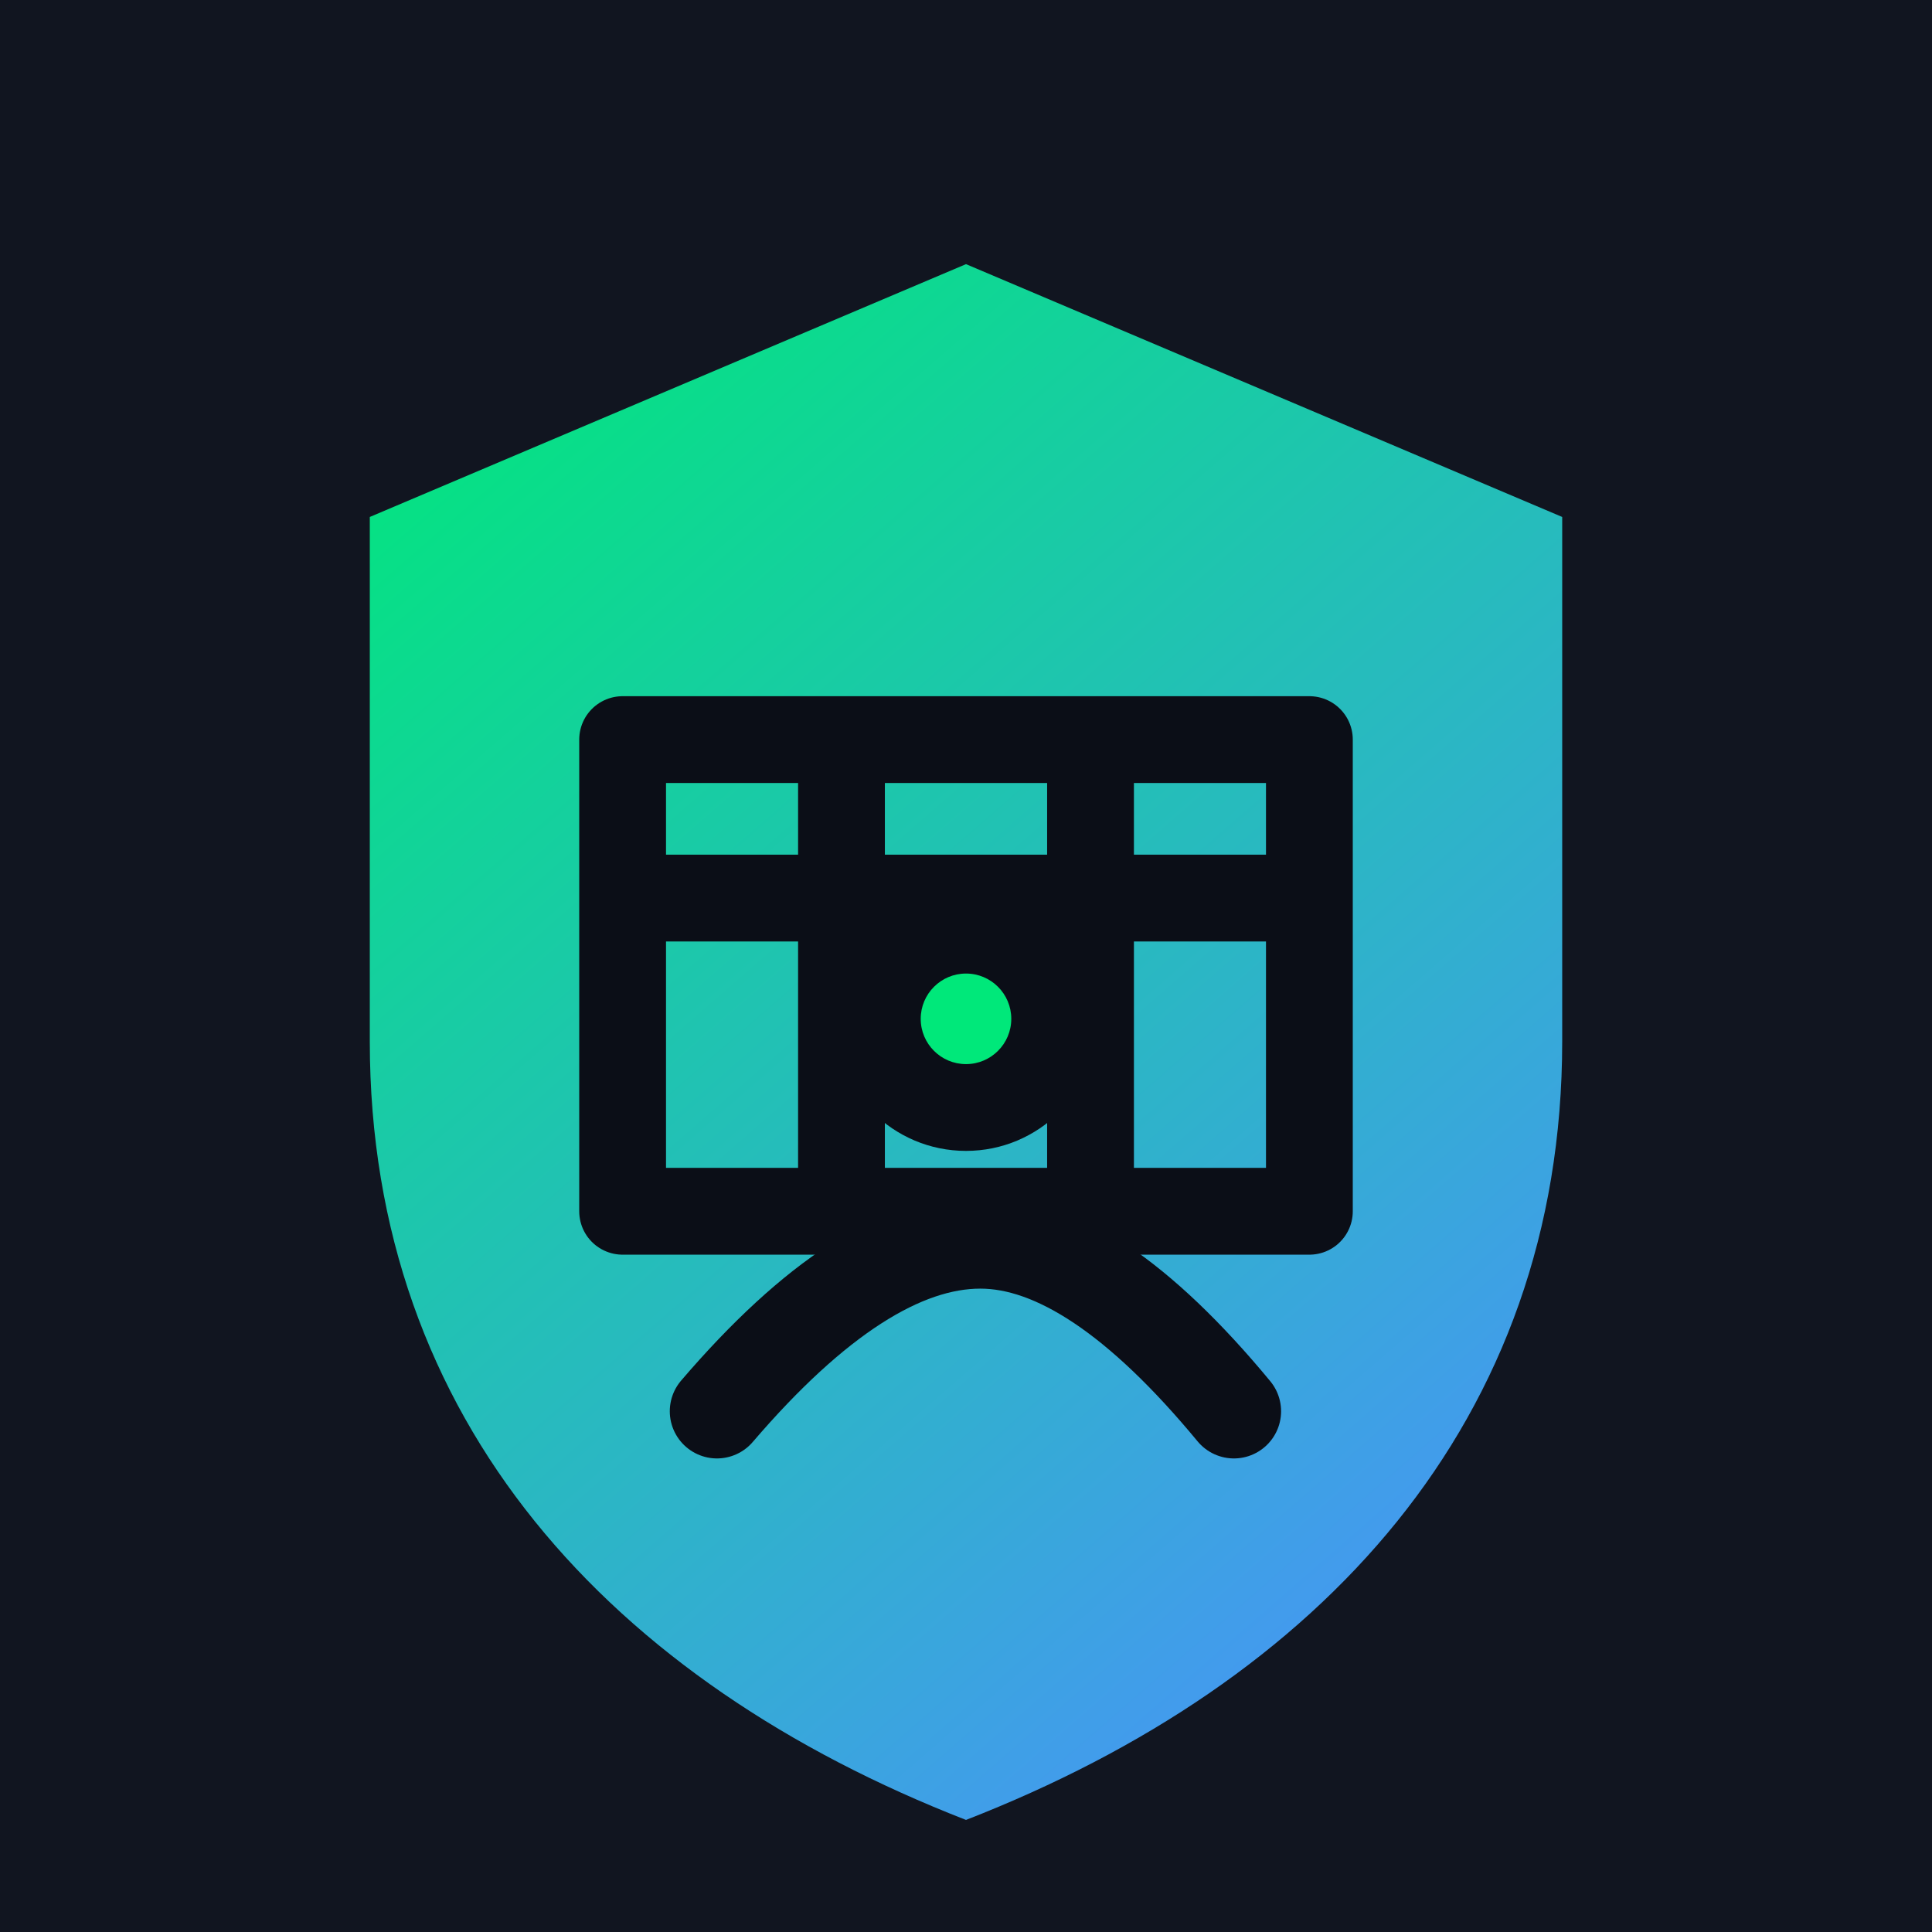
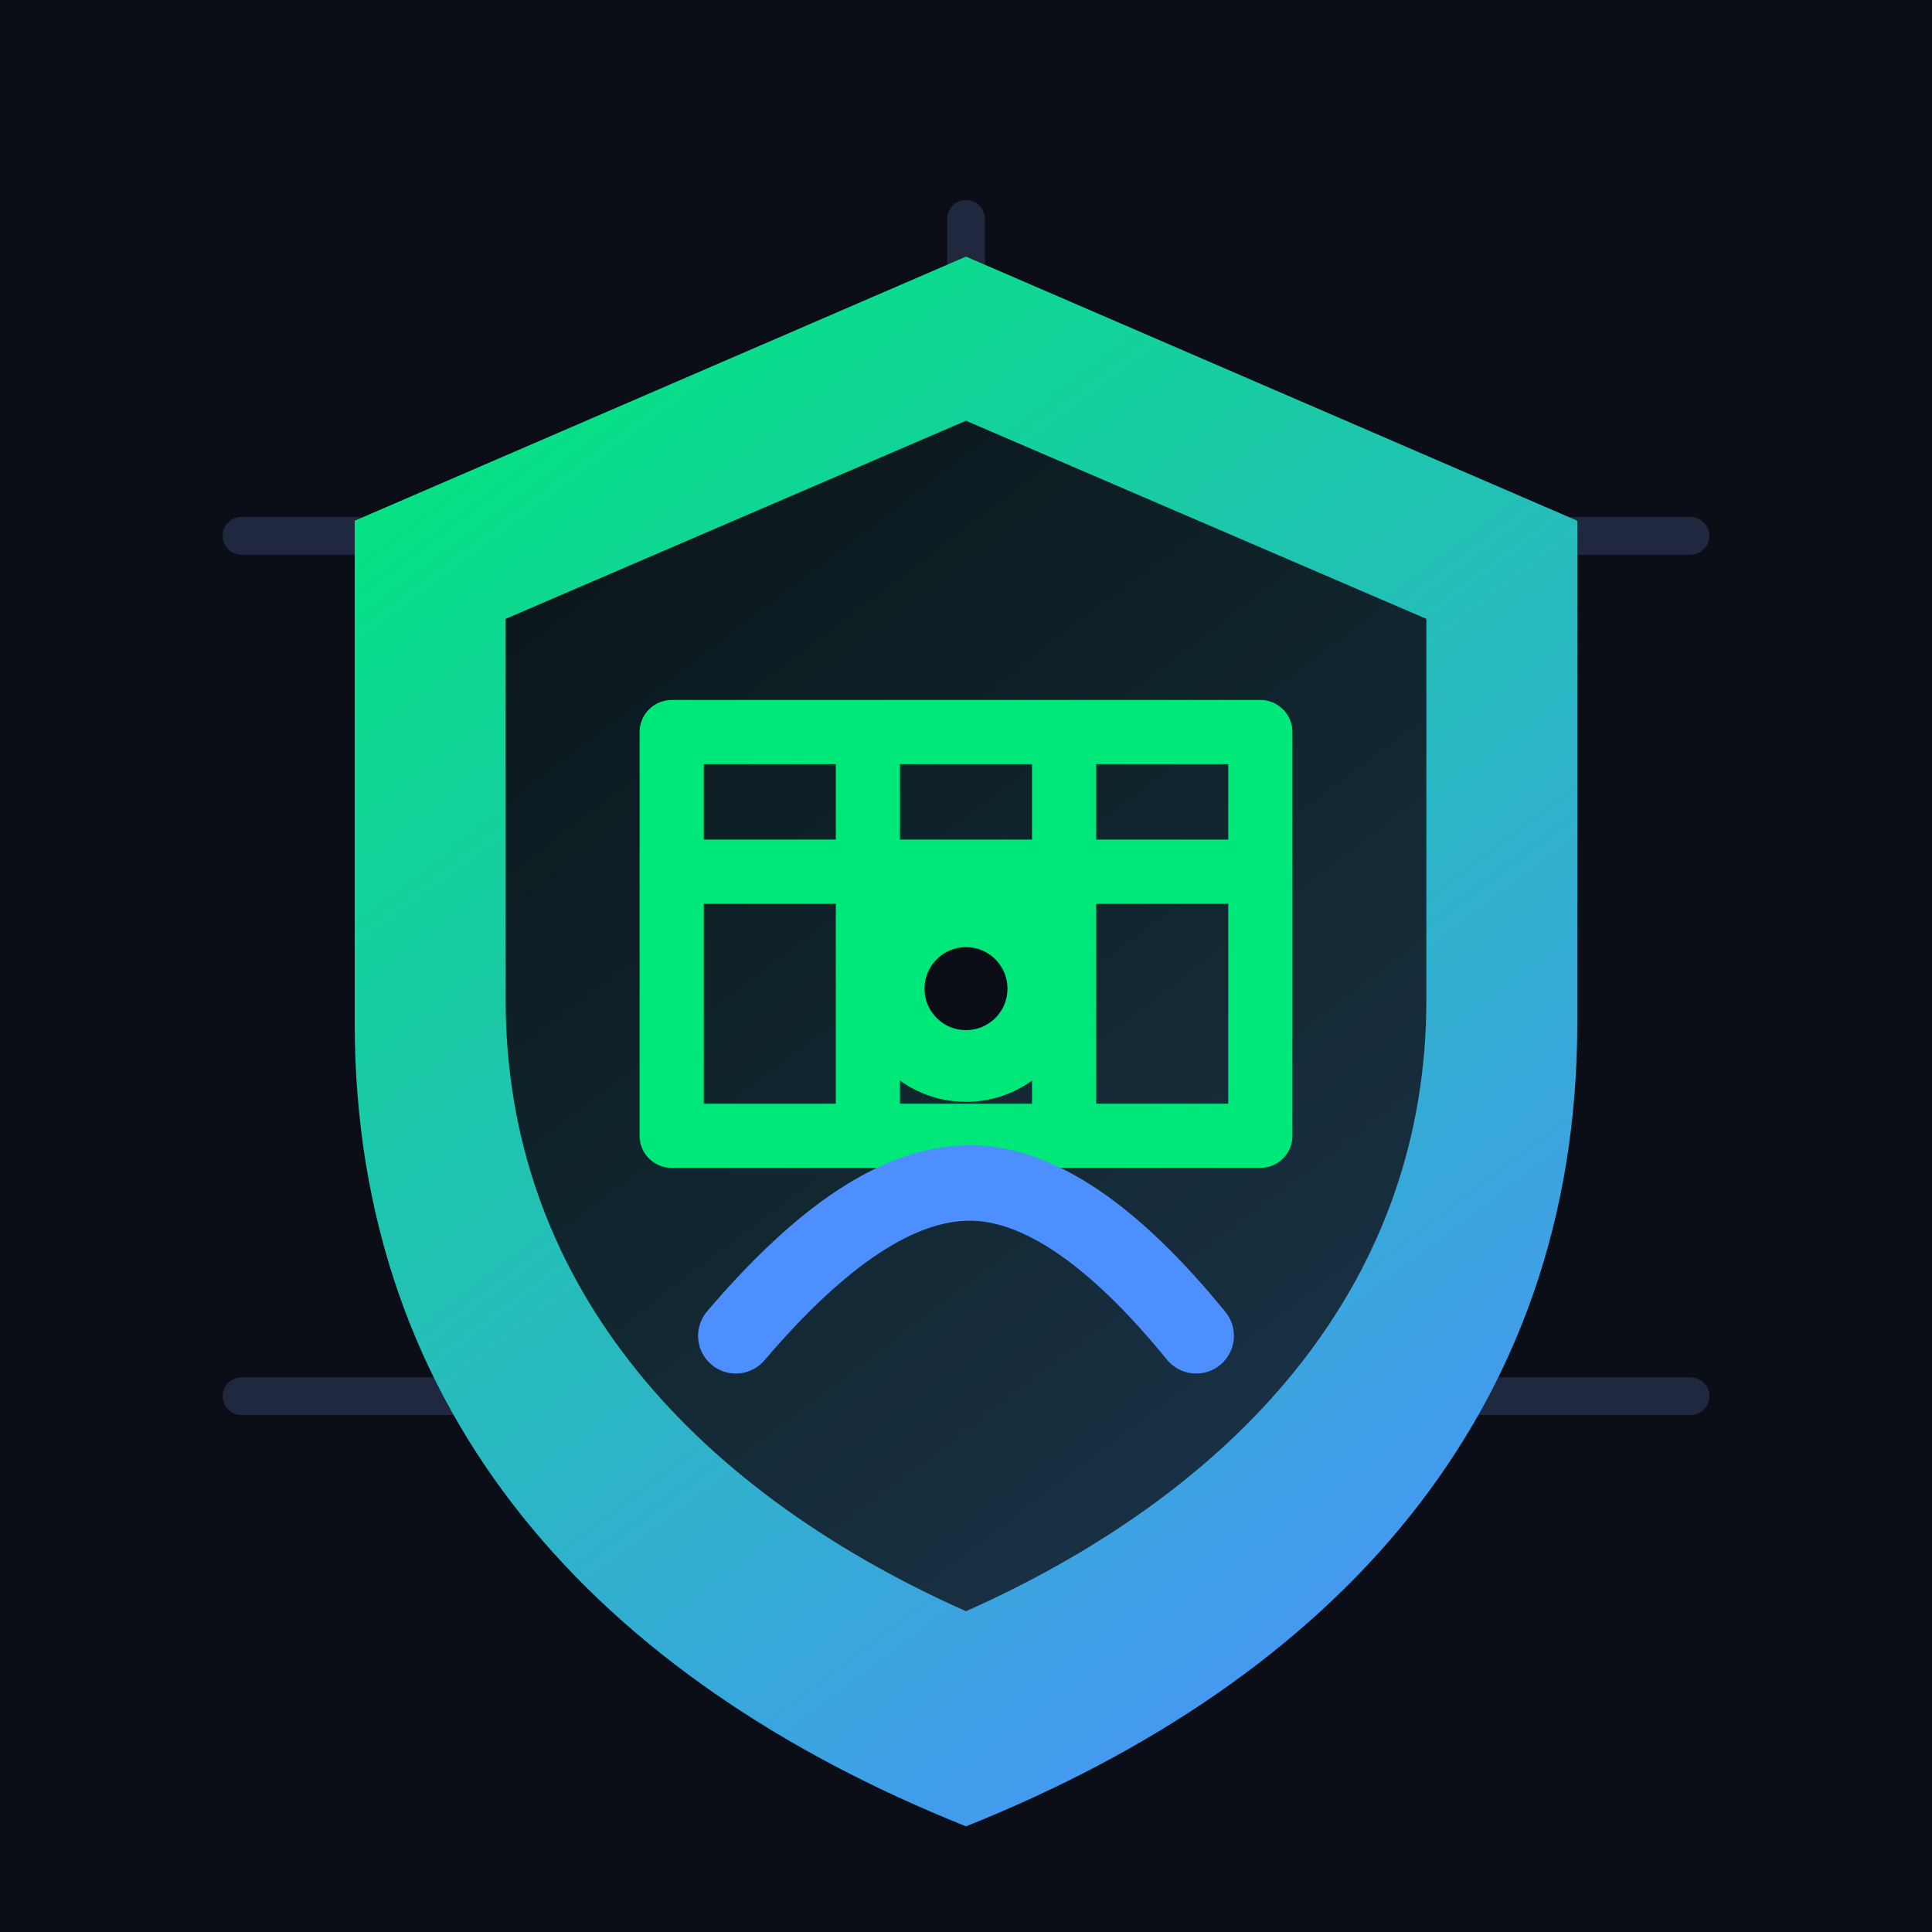
<svg xmlns="http://www.w3.org/2000/svg" viewBox="0 0 512 512" role="img" aria-labelledby="title">
  <defs>
-     <linearGradient id="g" x1="112" y1="76" x2="430" y2="442" gradientUnits="userSpaceOnUse">
+     <linearGradient id="crest" x1="120" y1="74" x2="406" y2="454" gradientUnits="userSpaceOnUse">
      <stop stop-color="#00e87a" />
      <stop offset="1" stop-color="#4d8fff" />
    </linearGradient>
+     <linearGradient id="field" x1="166" y1="138" x2="354" y2="386" gradientUnits="userSpaceOnUse">
+       <stop stop-color="#0b0e17" stop-opacity=".96" />
+       <stop offset="1" stop-color="#111520" stop-opacity=".8" />
+     </linearGradient>
  </defs>
-   <rect width="512" height="512" fill="#111520" />
-   <path d="M256 70 414 137v139c0 100.7-64 169.7-158 206.3C162 445.7 98 376.7 98 276V137L256 70Z" fill="url(#g)" />
-   <path d="M165 196h182v125H165V196Zm0 42h182M223 196v125M289 196v125" fill="none" stroke="#0b0e17" stroke-width="23" stroke-linecap="round" stroke-linejoin="round" />
-   <path d="M190 374c25.7-30 49-45 69.8-45 20 0 42.4 15 67.2 45" fill="none" stroke="#0b0e17" stroke-width="25" stroke-linecap="round" />
-   <circle cx="256" cy="270" r="35" fill="#0b0e17" />
-   <circle cx="256" cy="270" r="12" fill="#00e87a" />
+   <rect width="512" height="512" fill="#0b0e17" />
+   <path d="M64 142h384M64 370h384M256 58v396" stroke="#25304a" stroke-width="10" stroke-linecap="round" opacity=".76" />
+   <path d="M256 68 418 138v133c0 104-64.5 174-162 213-97.5-39-162-109-162-213V138L256 68Z" fill="url(#crest)" />
+   <path d="M256 111.5 378 164v101c0 73-47 128.5-122 162-75-33.5-122-89-122-162V164l122-52.5Z" fill="url(#field)" />
+   <path d="M178 194h156v107H178V194Zm0 37h156M230 194v107M282 194v107" fill="none" stroke="#00e87a" stroke-width="17" stroke-linecap="round" stroke-linejoin="round" />
+   <path d="M195 354c23-27 43.5-40.5 62-40.5 18 0 38 13.5 60 40.5" fill="none" stroke="#4d8fff" stroke-width="20" stroke-linecap="round" />
+   <circle cx="256" cy="262" r="30" fill="#00e87a" />
+   <circle cx="256" cy="262" r="11" fill="#0b0e17" />
</svg>
